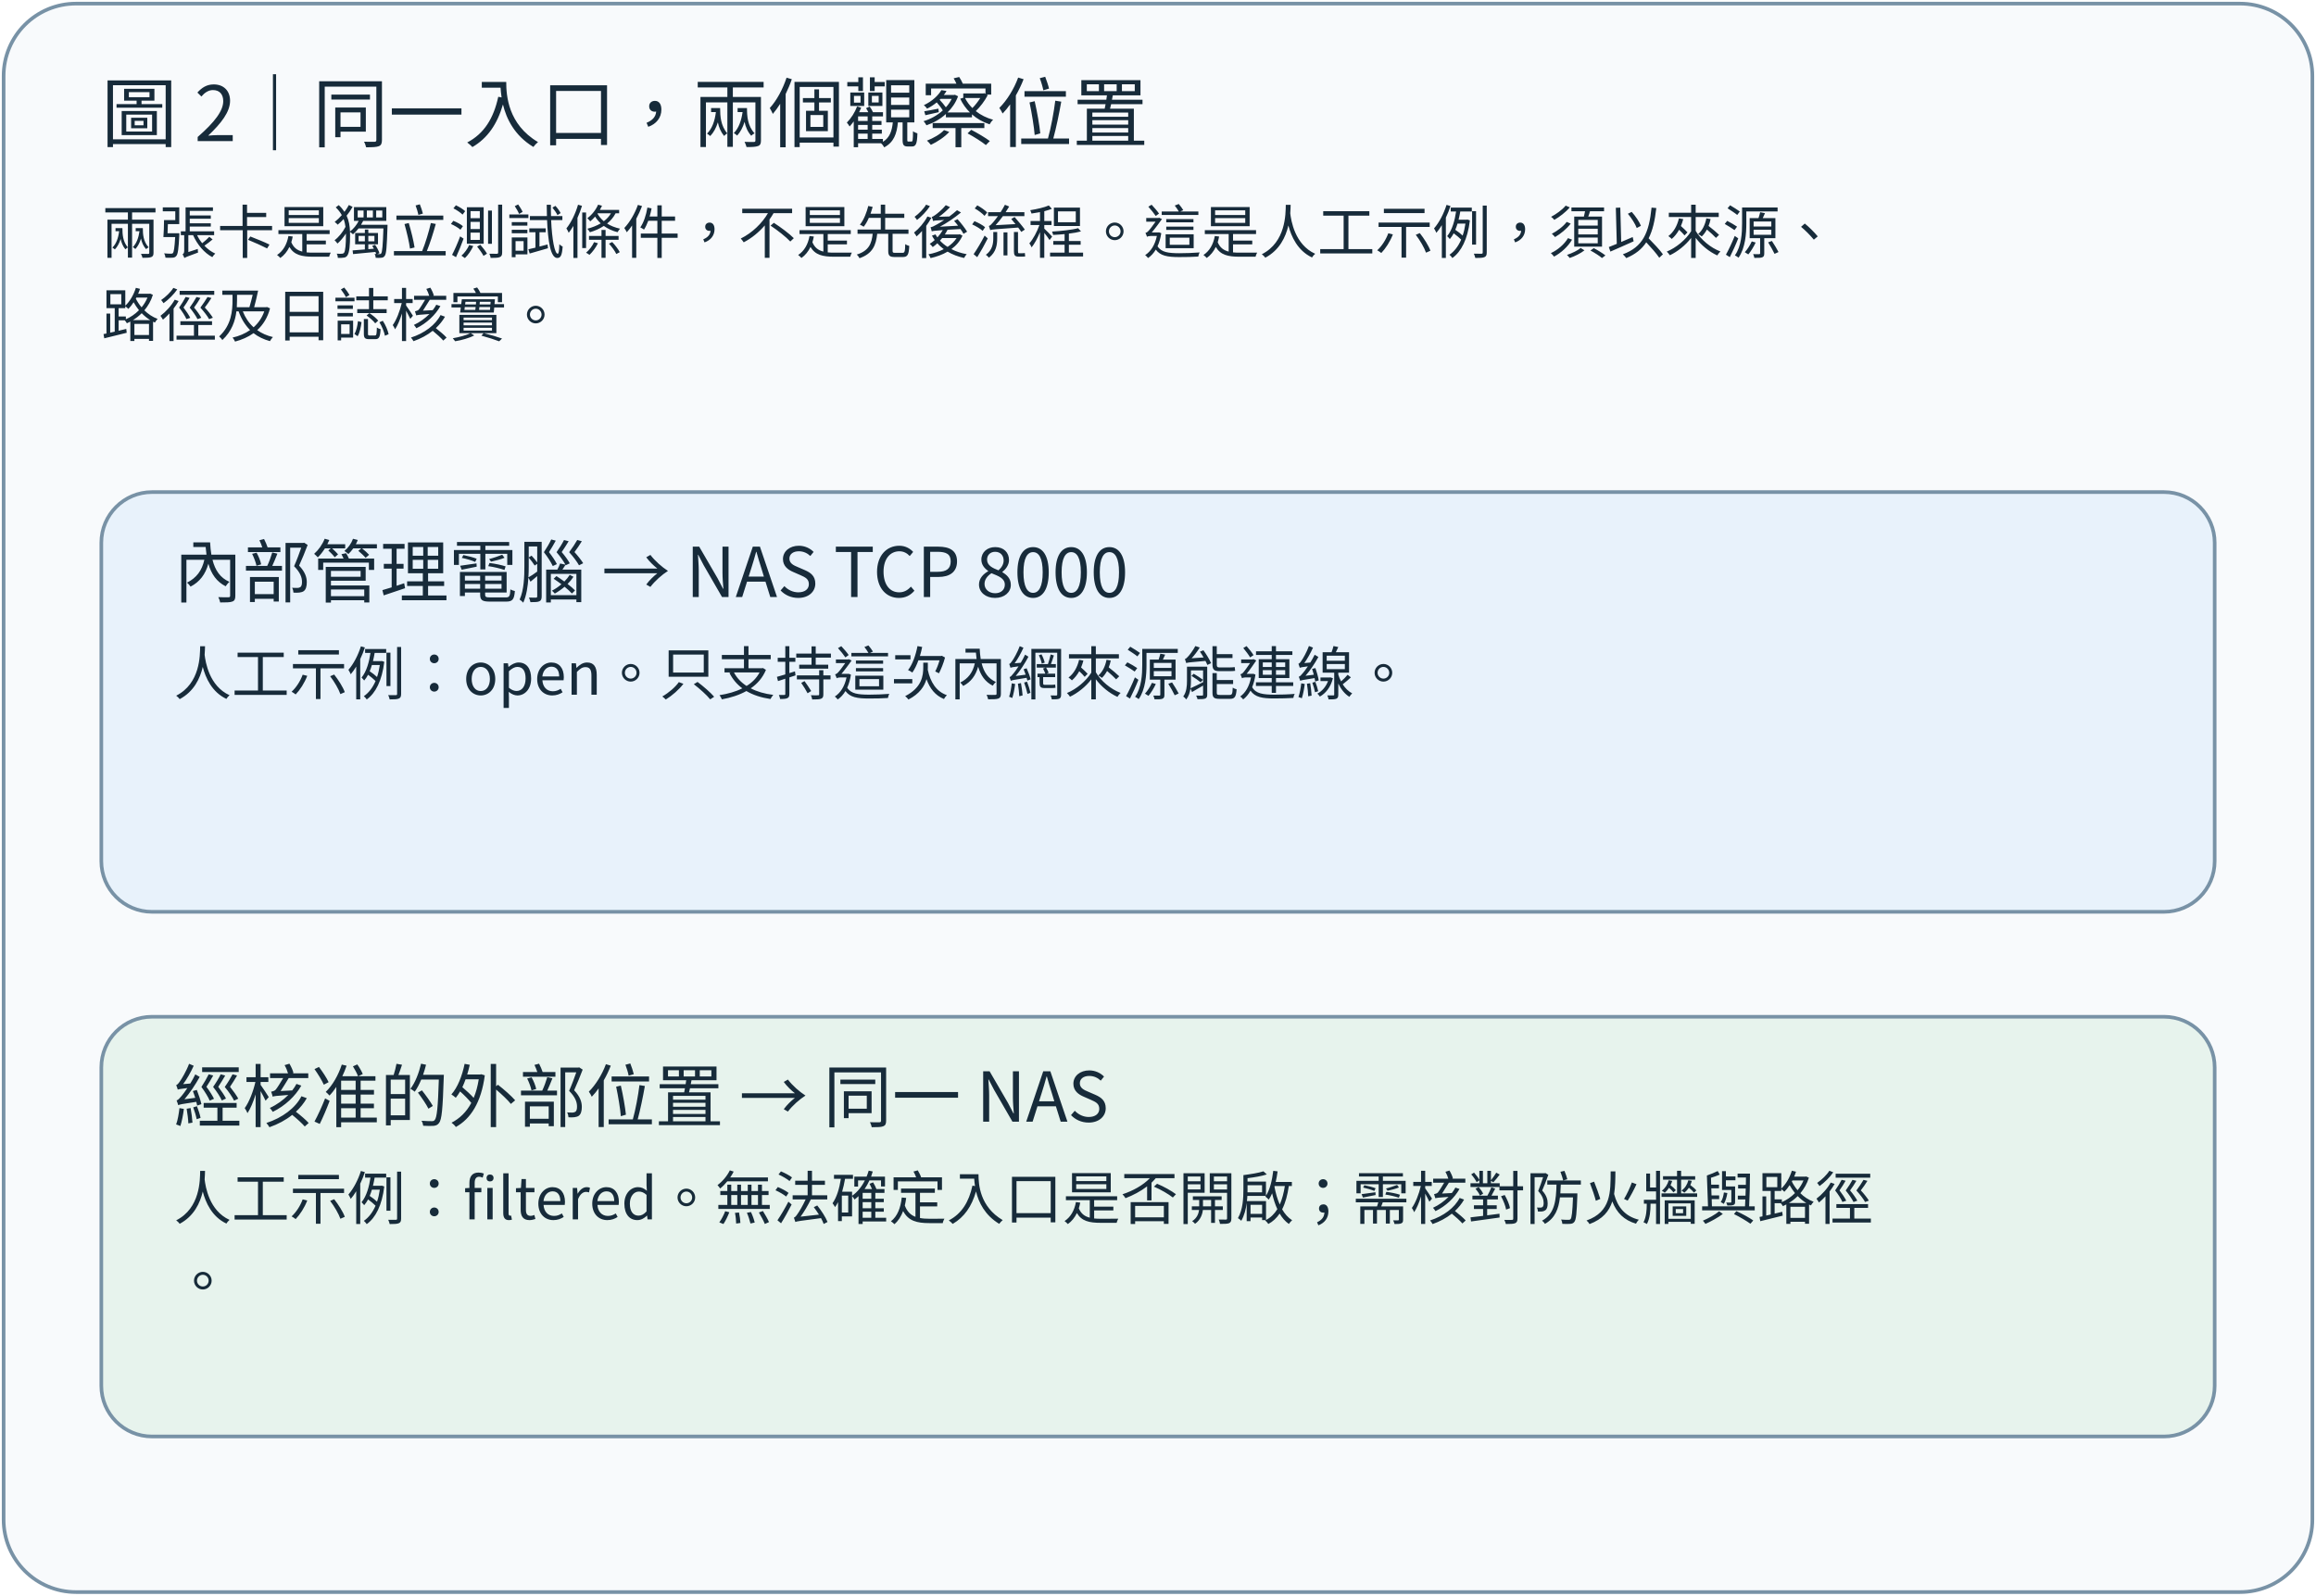
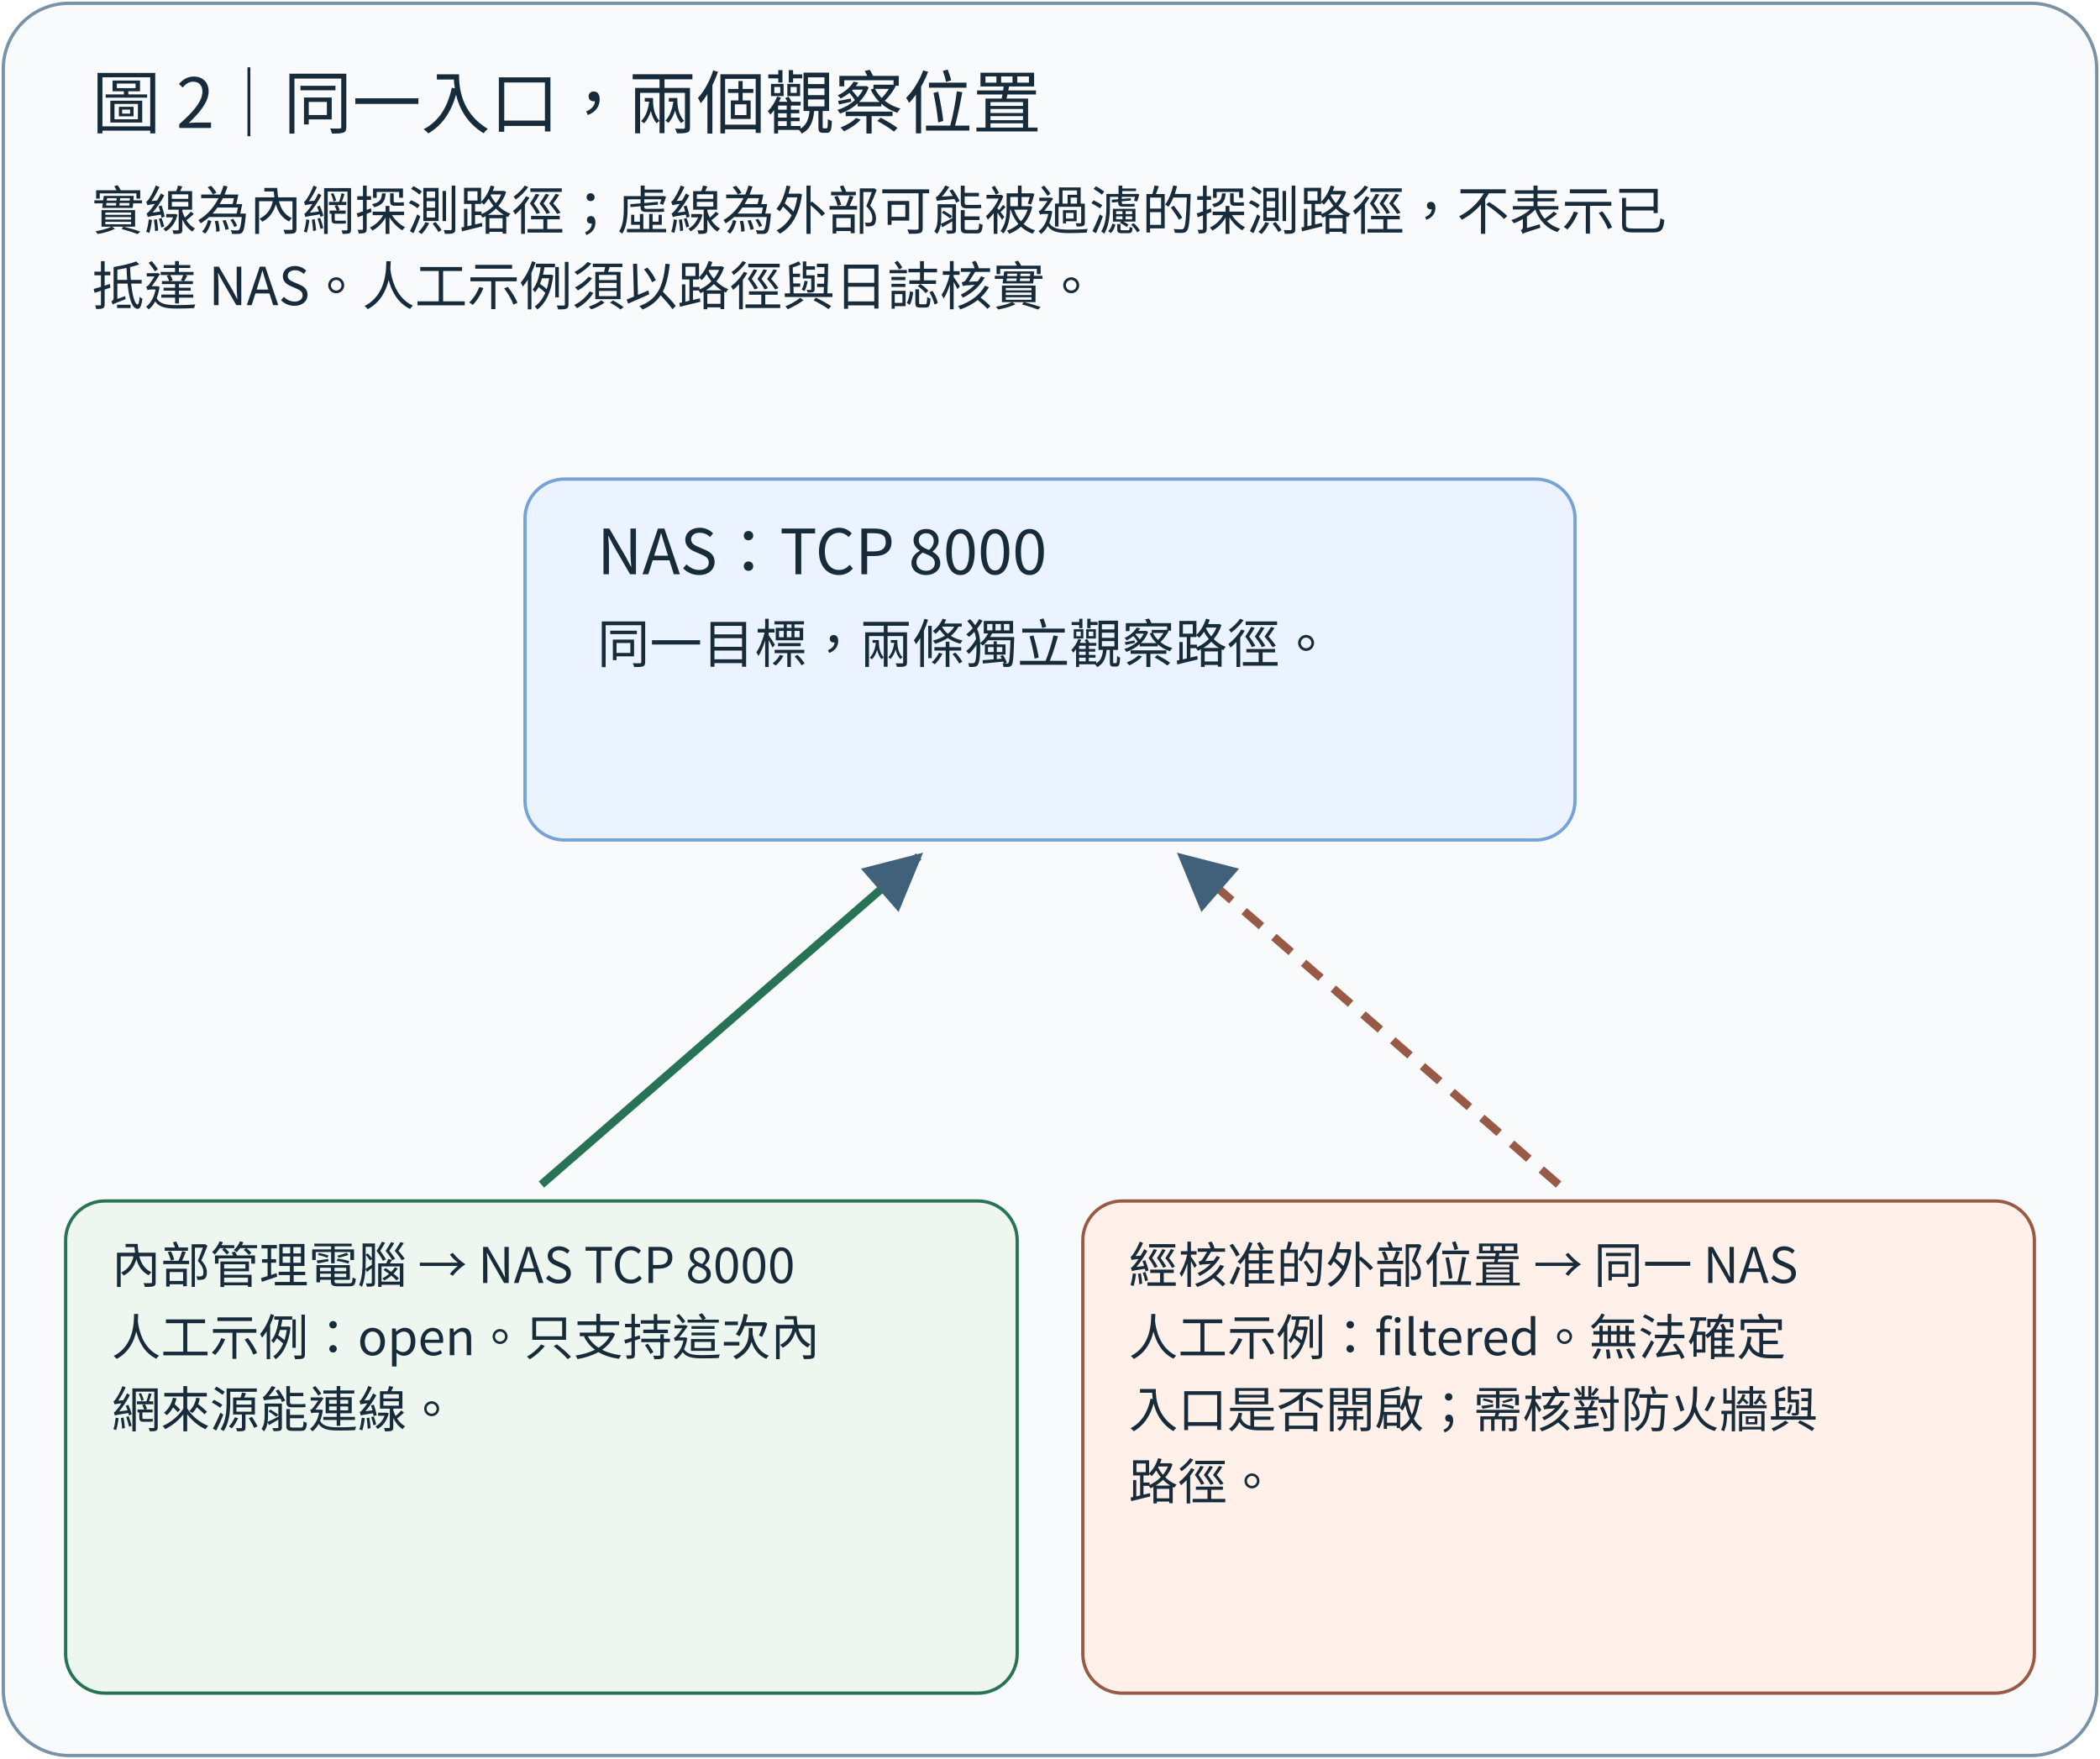
- <svg xmlns="http://www.w3.org/2000/svg" viewBox="0 0 640 441" role="img" aria-labelledby="m0307-positions-zh-title m0307-positions-zh-desc" preserveAspectRatio="xMidYMid meet">
+ <svg xmlns="http://www.w3.org/2000/svg" viewBox="0 0 640 536" role="img" aria-labelledby="m0307-positions-zh-title m0307-positions-zh-desc" preserveAspectRatio="xMidYMid meet">
  <defs>
    <marker id="m0307-positions-zh-arrow" viewBox="0 0 10 10" refX="9" refY="5" markerWidth="7" markerHeight="7" orient="auto">
      <path d="M0 0L10 5L0 10z" fill="#41617b" />
    </marker>
  </defs>
-   <rect x="1" y="1" width="638" height="439" rx="20" fill="#f8fafc" stroke="#7892a6" />
+   <rect x="1" y="1" width="638" height="534" rx="20" fill="#f8fafc" stroke="#7892a6" />
  <text x="28" y="39" font-family="Noto Sans CJK TC,sans-serif" font-size="21" fill="#172b3a">圖 2｜同一入口，兩個觀察位置</text>
-   <text x="28" y="70" font-family="Noto Sans CJK TC,sans-serif" font-size="16" fill="#172b3a">兩張卡是獨立測試條件，不是先後流程。這是人工示例，須以來源、</text>
-   <text x="28" y="93" font-family="Noto Sans CJK TC,sans-serif" font-size="16" fill="#172b3a">路徑及日誌核實。</text>
-   <rect x="28" y="136" width="584" height="116" rx="14" fill="#e8f2fb" stroke="#7892a6" />
-   <text x="48" y="165" font-family="Noto Sans CJK TC,sans-serif" font-size="19" fill="#172b3a">內部管理電腦 → NAS TCP 8000</text>
-   <text x="48" y="192" font-family="Noto Sans CJK TC,sans-serif" font-size="16" fill="#172b3a">人工示例：open。只支持這次內網來源能連線。</text>
-   <rect x="28" y="281" width="584" height="116" rx="14" fill="#e7f3ed" stroke="#7892a6" />
-   <text x="48" y="310" font-family="Noto Sans CJK TC,sans-serif" font-size="19" fill="#172b3a">經核准的外部位置 → 同一 NAS</text>
-   <text x="48" y="337" font-family="Noto Sans CJK TC,sans-serif" font-size="16" fill="#172b3a">人工示例：filtered。無法確定入口是否開啟；需核對防火牆與路徑</text>
-   <text x="48" y="360" font-family="Noto Sans CJK TC,sans-serif" font-size="16" fill="#172b3a">。</text>
+   <text x="28" y="70" font-family="Noto Sans CJK TC,sans-serif" font-size="16" fill="#172b3a">實線為內網探測路徑；虛線為外部可能被過濾的探測路徑，不表示已</text>
+   <text x="28" y="93" font-family="Noto Sans CJK TC,sans-serif" font-size="16" fill="#172b3a">抵達 NAS。人工示例須以路徑與日誌核實。</text>
+   <rect x="160" y="146" width="320" height="110" rx="12" fill="#eaf3ff" stroke="#77a2d6" />
+   <text x="182" y="175" font-family="Noto Sans CJK TC,sans-serif" font-size="19" fill="#172b3a">NAS：TCP 8000</text>
+   <text x="182" y="202" font-family="Noto Sans CJK TC,sans-serif" font-size="16" fill="#172b3a">同一目標，兩條獨立觀察路徑。</text>
+   <path d="M165 361L280 261" fill="none" stroke="#287255" stroke-width="2.5" marker-end="url(#m0307-positions-zh-arrow)" />
+   <rect x="20" y="366" width="290" height="150" rx="12" fill="#edf7f0" stroke="#287255" />
+   <text x="34" y="391" font-family="Noto Sans CJK TC,sans-serif" font-size="15" fill="#172b3a">內部管理電腦 → NAS TCP 8000</text>
+   <text x="34" y="413" font-family="Noto Sans CJK TC,sans-serif" font-size="15" fill="#172b3a">人工示例：open。只支持這次內</text>
+   <text x="34" y="435" font-family="Noto Sans CJK TC,sans-serif" font-size="15" fill="#172b3a">網來源能連線。</text>
+   <path d="M475 361L360 261" fill="none" stroke="#995a45" stroke-width="2.5" stroke-dasharray="7 5" marker-end="url(#m0307-positions-zh-arrow)" />
+   <rect x="330" y="366" width="290" height="150" rx="12" fill="#fff1ea" stroke="#995a45" />
+   <text x="344" y="391" font-family="Noto Sans CJK TC,sans-serif" font-size="15" fill="#172b3a">經核准的外部位置 → 同一 NAS</text>
+   <text x="344" y="413" font-family="Noto Sans CJK TC,sans-serif" font-size="15" fill="#172b3a">人工示例：filtered。無法確定</text>
+   <text x="344" y="435" font-family="Noto Sans CJK TC,sans-serif" font-size="15" fill="#172b3a">入口是否開啟；需核對防火牆與</text>
+   <text x="344" y="457" font-family="Noto Sans CJK TC,sans-serif" font-size="15" fill="#172b3a">路徑。</text>
</svg>
